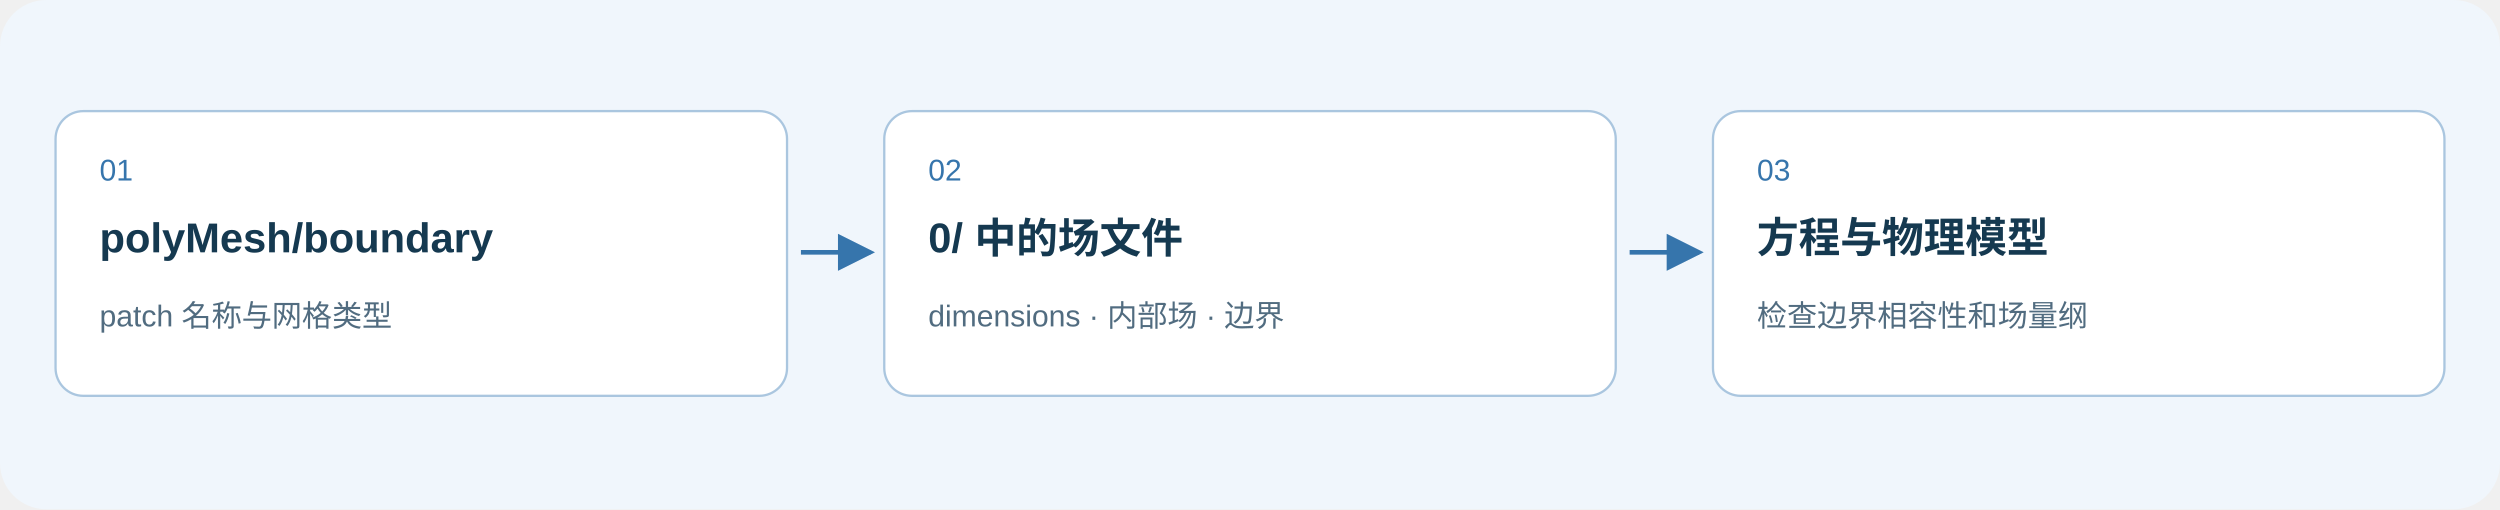
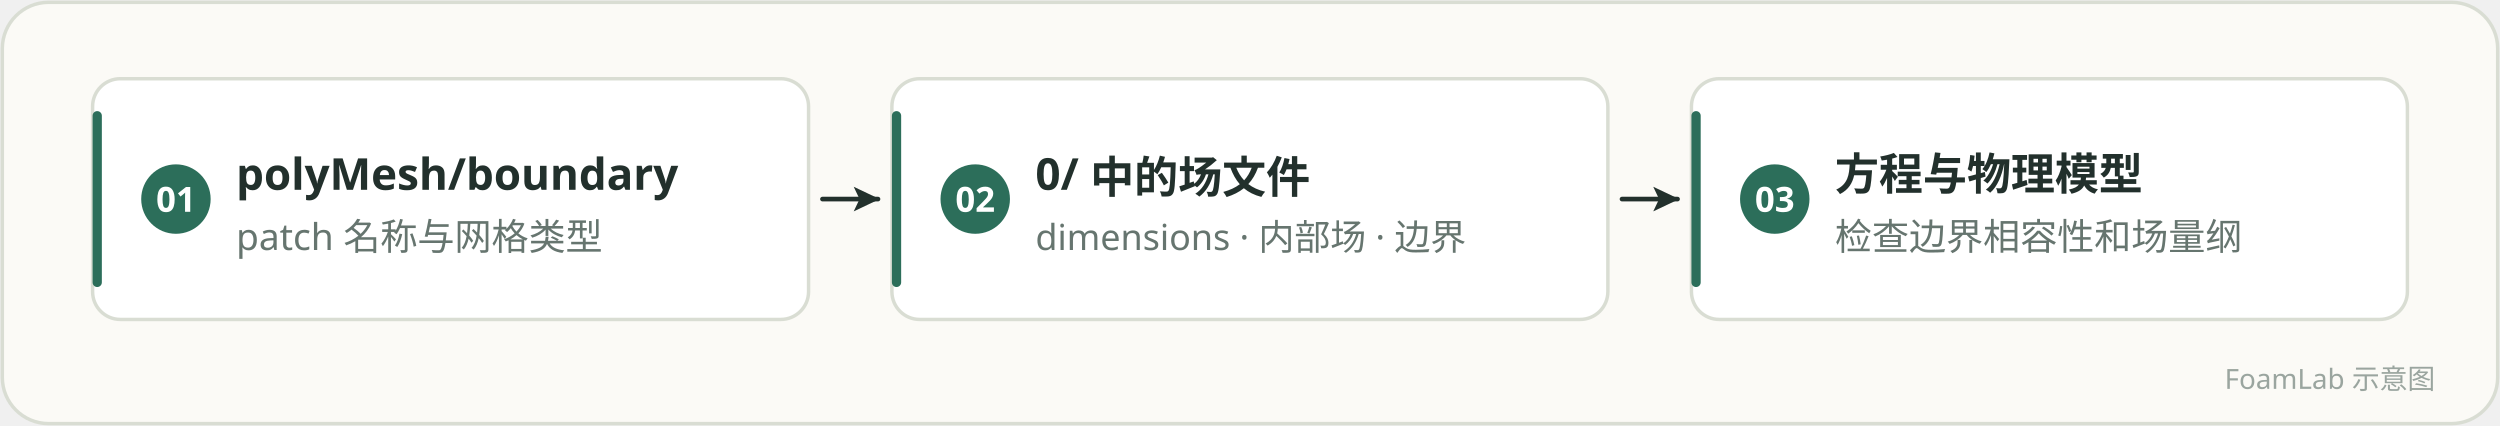
- <svg xmlns="http://www.w3.org/2000/svg" viewBox="0 0 1080 220" role="img" aria-labelledby="title desc">
+ <svg xmlns="http://www.w3.org/2000/svg" width="1080" height="184" viewBox="0 0 1080 184" role="img" aria-label="polyMesh/boundary → 0/ 中的场文件 → 方程与物理模型">
  <defs>
-     <marker id="arrow" markerWidth="8" markerHeight="8" refX="7" refY="4" orient="auto">
-       <path d="M0 0 L8 4 L0 8 Z" fill="#3675ac" />
+     <marker id="a-ink" viewBox="0 0 10 10" refX="8.5" refY="5" markerWidth="7" markerHeight="7" orient="auto-start-reverse">
+       <path d="M1 1.2 9 5 1 8.8 2.8 5z" fill="#22302c" />
+     </marker>
+     <marker id="a-muted" viewBox="0 0 10 10" refX="8.5" refY="5" markerWidth="7" markerHeight="7" orient="auto-start-reverse">
+       <path d="M1 1.2 9 5 1 8.8 2.8 5z" fill="#66756f" />
+     </marker>
+     <marker id="a-amber" viewBox="0 0 10 10" refX="8.5" refY="5" markerWidth="7" markerHeight="7" orient="auto-start-reverse">
+       <path d="M1 1.2 9 5 1 8.8 2.8 5z" fill="#c98a2b" />
    </marker>
  </defs>
-   <rect width="1080" height="220" rx="20" fill="#f0f6fc" />
-   <rect x="24" y="48" width="316" height="123" rx="12" fill="white" stroke="#aac6df" />
-   <text x="43" y="78" font-family="Arial,sans-serif" font-size="13" fill="#3675ac">01</text>
-   <text x="43" y="109" font-family="Arial,Microsoft YaHei,sans-serif" font-size="18" font-weight="600" fill="#153950">polyMesh/boundary</text>
-   <text x="43" y="141" font-family="Arial,Microsoft YaHei,sans-serif" font-size="13" fill="#516c80">patch 名称与网格类型</text>
-   <path d="M346 109 L376 109" stroke="#3675ac" stroke-width="2" marker-end="url(#arrow)" />
-   <rect x="382" y="48" width="316" height="123" rx="12" fill="white" stroke="#aac6df" />
-   <text x="401" y="78" font-family="Arial,sans-serif" font-size="13" fill="#3675ac">02</text>
-   <text x="401" y="109" font-family="Arial,Microsoft YaHei,sans-serif" font-size="18" font-weight="600" fill="#153950">0/ 中的场文件</text>
-   <text x="401" y="141" font-family="Arial,Microsoft YaHei,sans-serif" font-size="13" fill="#516c80">dimensions · 内部场 · 边界</text>
-   <path d="M704 109 L734 109" stroke="#3675ac" stroke-width="2" marker-end="url(#arrow)" />
-   <rect x="740" y="48" width="316" height="123" rx="12" fill="white" stroke="#aac6df" />
-   <text x="759" y="78" font-family="Arial,sans-serif" font-size="13" fill="#3675ac">03</text>
-   <text x="759" y="109" font-family="Arial,Microsoft YaHei,sans-serif" font-size="18" font-weight="600" fill="#153950">方程与物理模型</text>
-   <text x="759" y="141" font-family="Arial,Microsoft YaHei,sans-serif" font-size="13" fill="#516c80">检查边界相容性和场量纲</text>
+   <style>text{font-family:'Noto Sans SC','PingFang SC','Microsoft YaHei','Source Han Sans SC',sans-serif;fill:#22302c}.t{font-size:19px}.tb{font-size:19px;font-weight:700}.s{font-size:16px;fill:#66756f}
+ .h{font-size:25px;font-weight:700}.k{font-size:13px;fill:#2c6e5a;font-weight:700;letter-spacing:.12em}.m{font-family:'Cascadia Code','JetBrains Mono',Consolas,'DejaVu Sans Mono',monospace;font-size:16px}.mb{font-family:'Cascadia Code','JetBrains Mono',Consolas,'DejaVu Sans Mono',monospace;font-size:17px;font-weight:700}
+ .tag{font-size:12px;fill:#9aa59f}.c{text-anchor:middle}.e{text-anchor:end}.w{fill:#fff}</style>
+   <rect x="1" y="1" width="1078" height="182" rx="20" fill="#fbfaf6" stroke="#d9ddd3" stroke-width="1.5" />
+   <rect x="40.0" y="34.0" width="309.3" height="104.0" rx="12" fill="#ffffff" stroke="#d9ddd3" stroke-width="1.5" />
+   <rect x="40.0" y="48.0" width="4" height="76.0" rx="2" fill="#2c6e5a" />
+   <circle cx="76.0" cy="86.0" r="15" fill="#2c6e5a" stroke="none" stroke-width="0" />
+   <text x="76.0" y="91.5" class="tb w" text-anchor="middle" style="font-size:15px;fill:#fff">01</text>
+   <text x="102.0" y="82.0" class="tb">polyMesh/boundary</text>
+   <text x="102.0" y="108.0" class="s">patch 名称与网格类型</text>
+   <line x1="355.3" y1="86.0" x2="379.3" y2="86.0" stroke="#22302c" stroke-width="2" stroke-linecap="round" marker-end="url(#a-ink)" />
+   <rect x="385.3" y="34.0" width="309.3" height="104.0" rx="12" fill="#ffffff" stroke="#d9ddd3" stroke-width="1.5" />
+   <rect x="385.3" y="48.0" width="4" height="76.0" rx="2" fill="#2c6e5a" />
+   <circle cx="421.3" cy="86.0" r="15" fill="#2c6e5a" stroke="none" stroke-width="0" />
+   <text x="421.3" y="91.5" class="tb w" text-anchor="middle" style="font-size:15px;fill:#fff">02</text>
+   <text x="447.3" y="82.0" class="tb">0/ 中的场文件</text>
+   <text x="447.3" y="108.0" class="s" style="font-size:15.5px">dimensions · 内部场 · 边界</text>
+   <line x1="700.7" y1="86.0" x2="724.7" y2="86.0" stroke="#22302c" stroke-width="2" stroke-linecap="round" marker-end="url(#a-ink)" />
+   <rect x="730.7" y="34.0" width="309.3" height="104.0" rx="12" fill="#ffffff" stroke="#d9ddd3" stroke-width="1.5" />
+   <rect x="730.7" y="48.0" width="4" height="76.0" rx="2" fill="#2c6e5a" />
+   <circle cx="766.7" cy="86.0" r="15" fill="#2c6e5a" stroke="none" stroke-width="0" />
+   <text x="766.7" y="91.5" class="tb w" text-anchor="middle" style="font-size:15px;fill:#fff">03</text>
+   <text x="792.7" y="82.0" class="tb">方程与物理模型</text>
+   <text x="792.7" y="108.0" class="s">检查边界相容性和场量纲</text>
+   <text x="1052.0" y="168.0" class="tag" text-anchor="end">FoamLab 示意图</text>
</svg>
